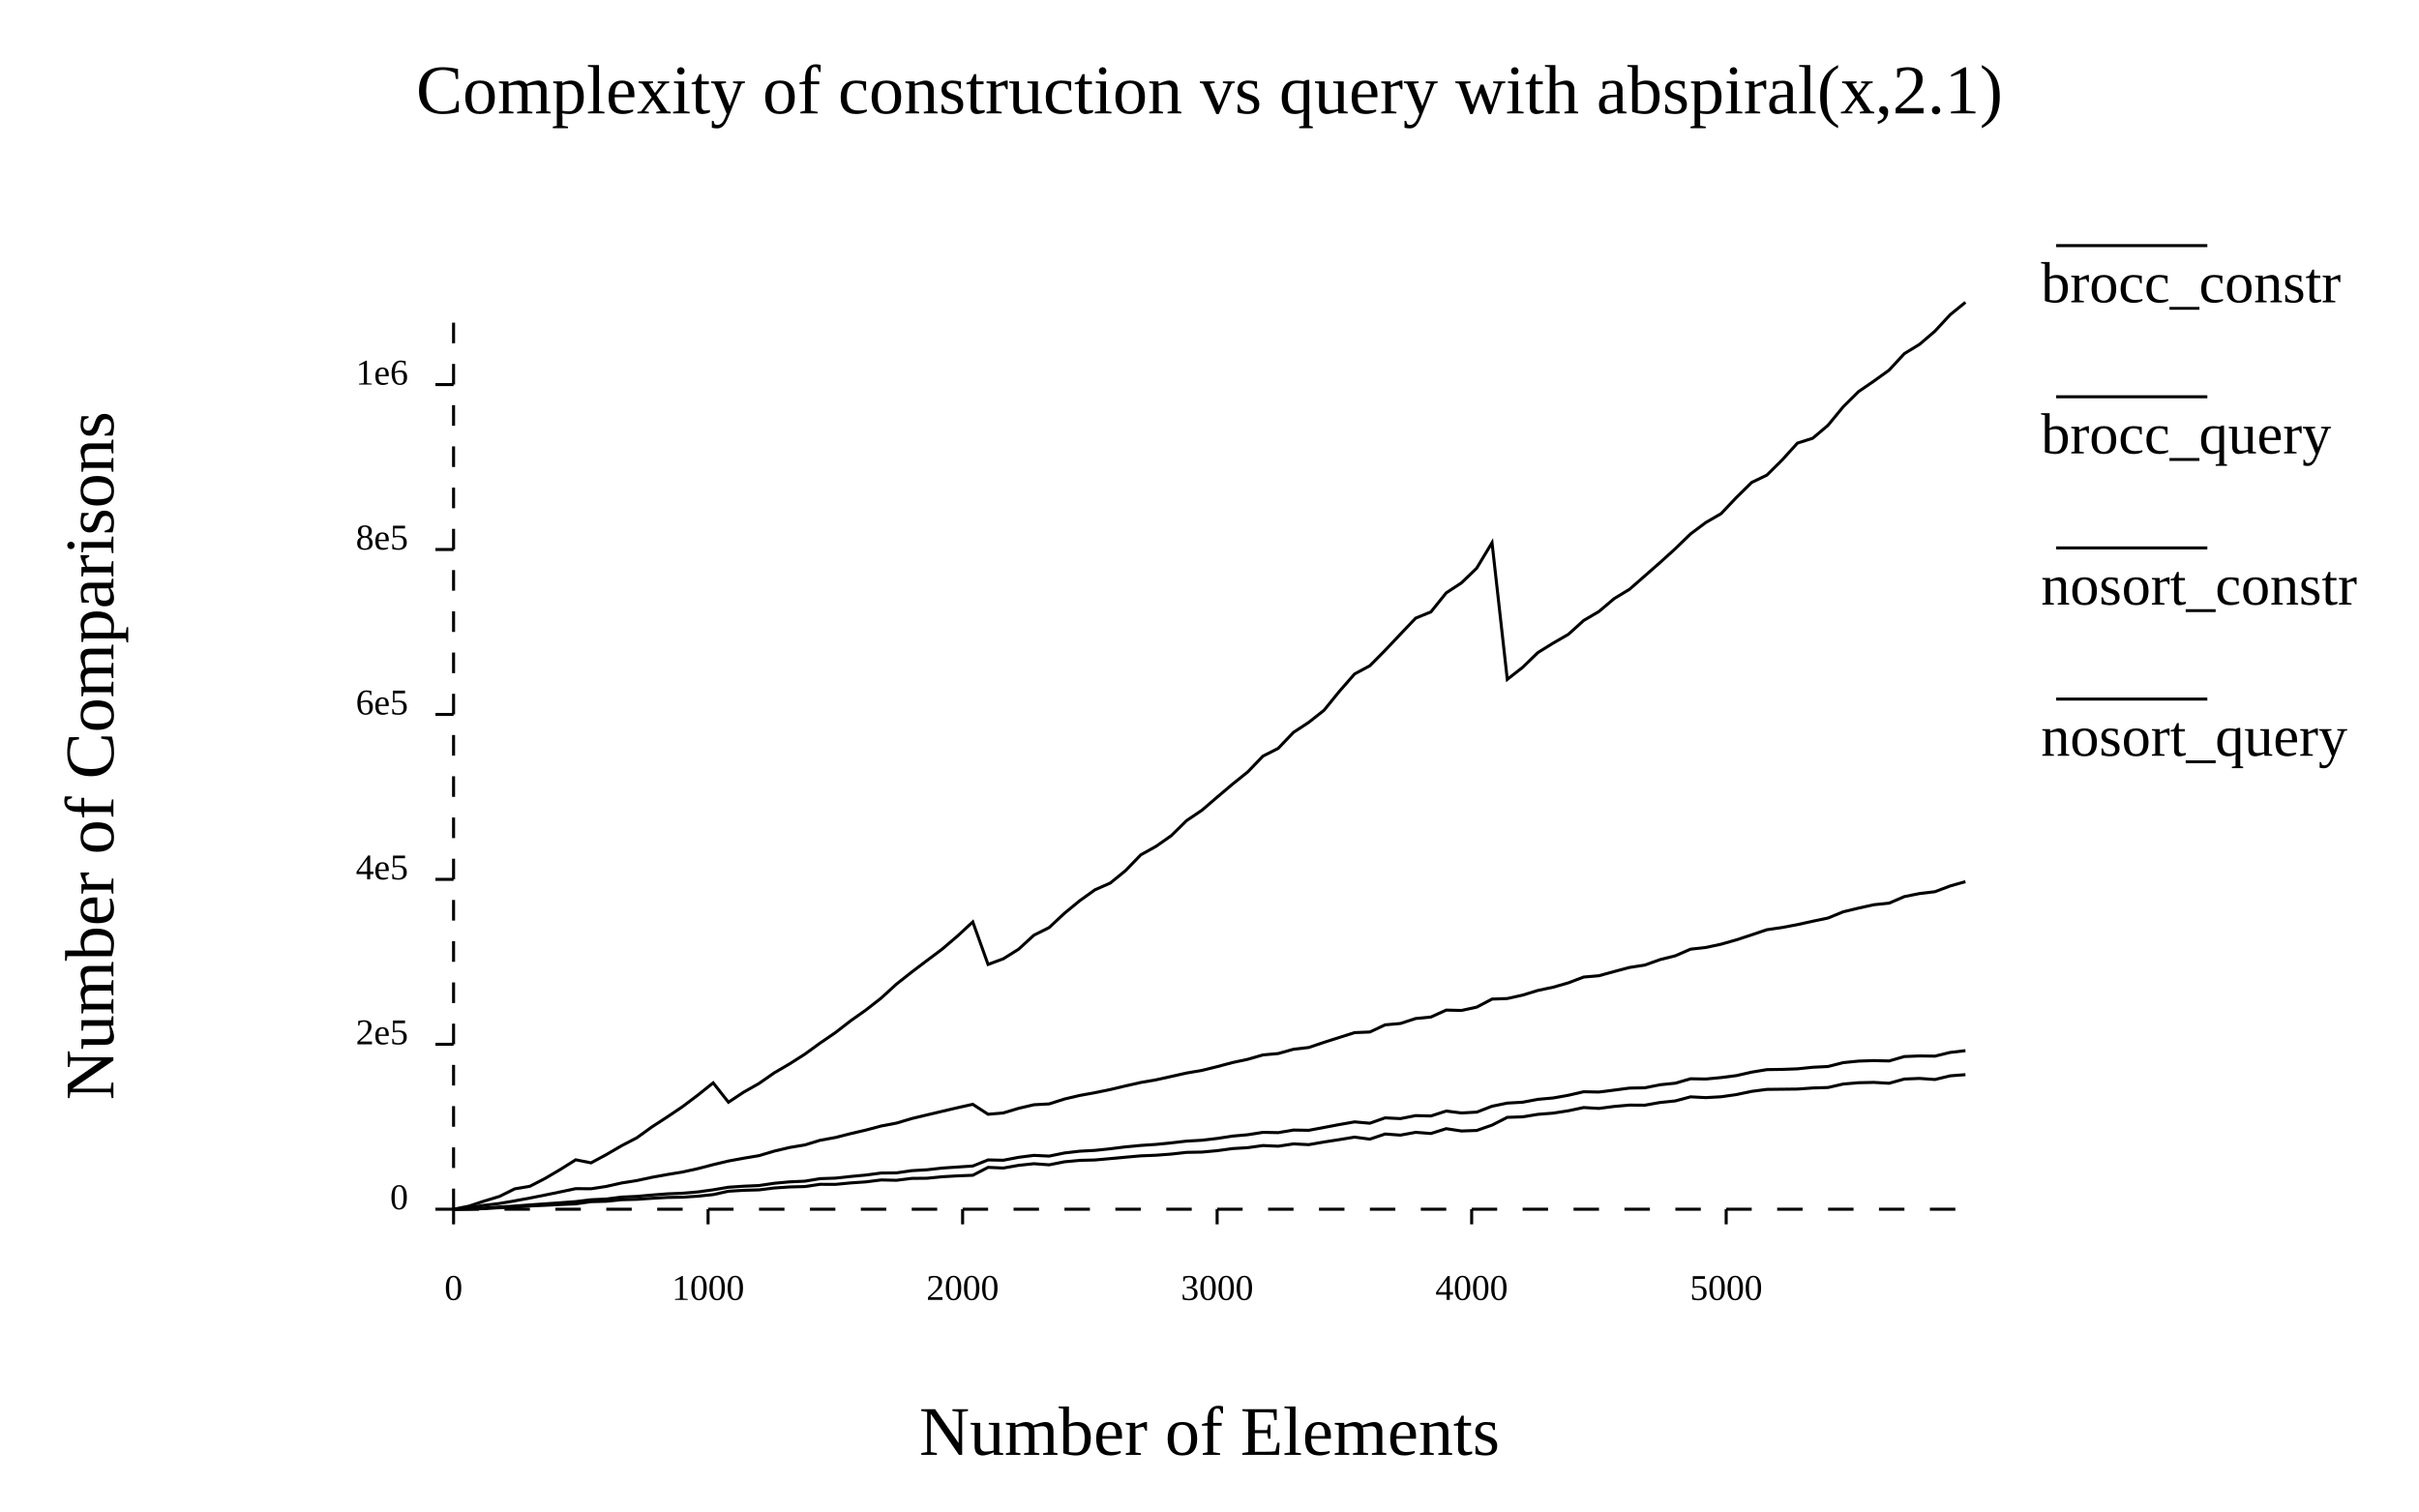
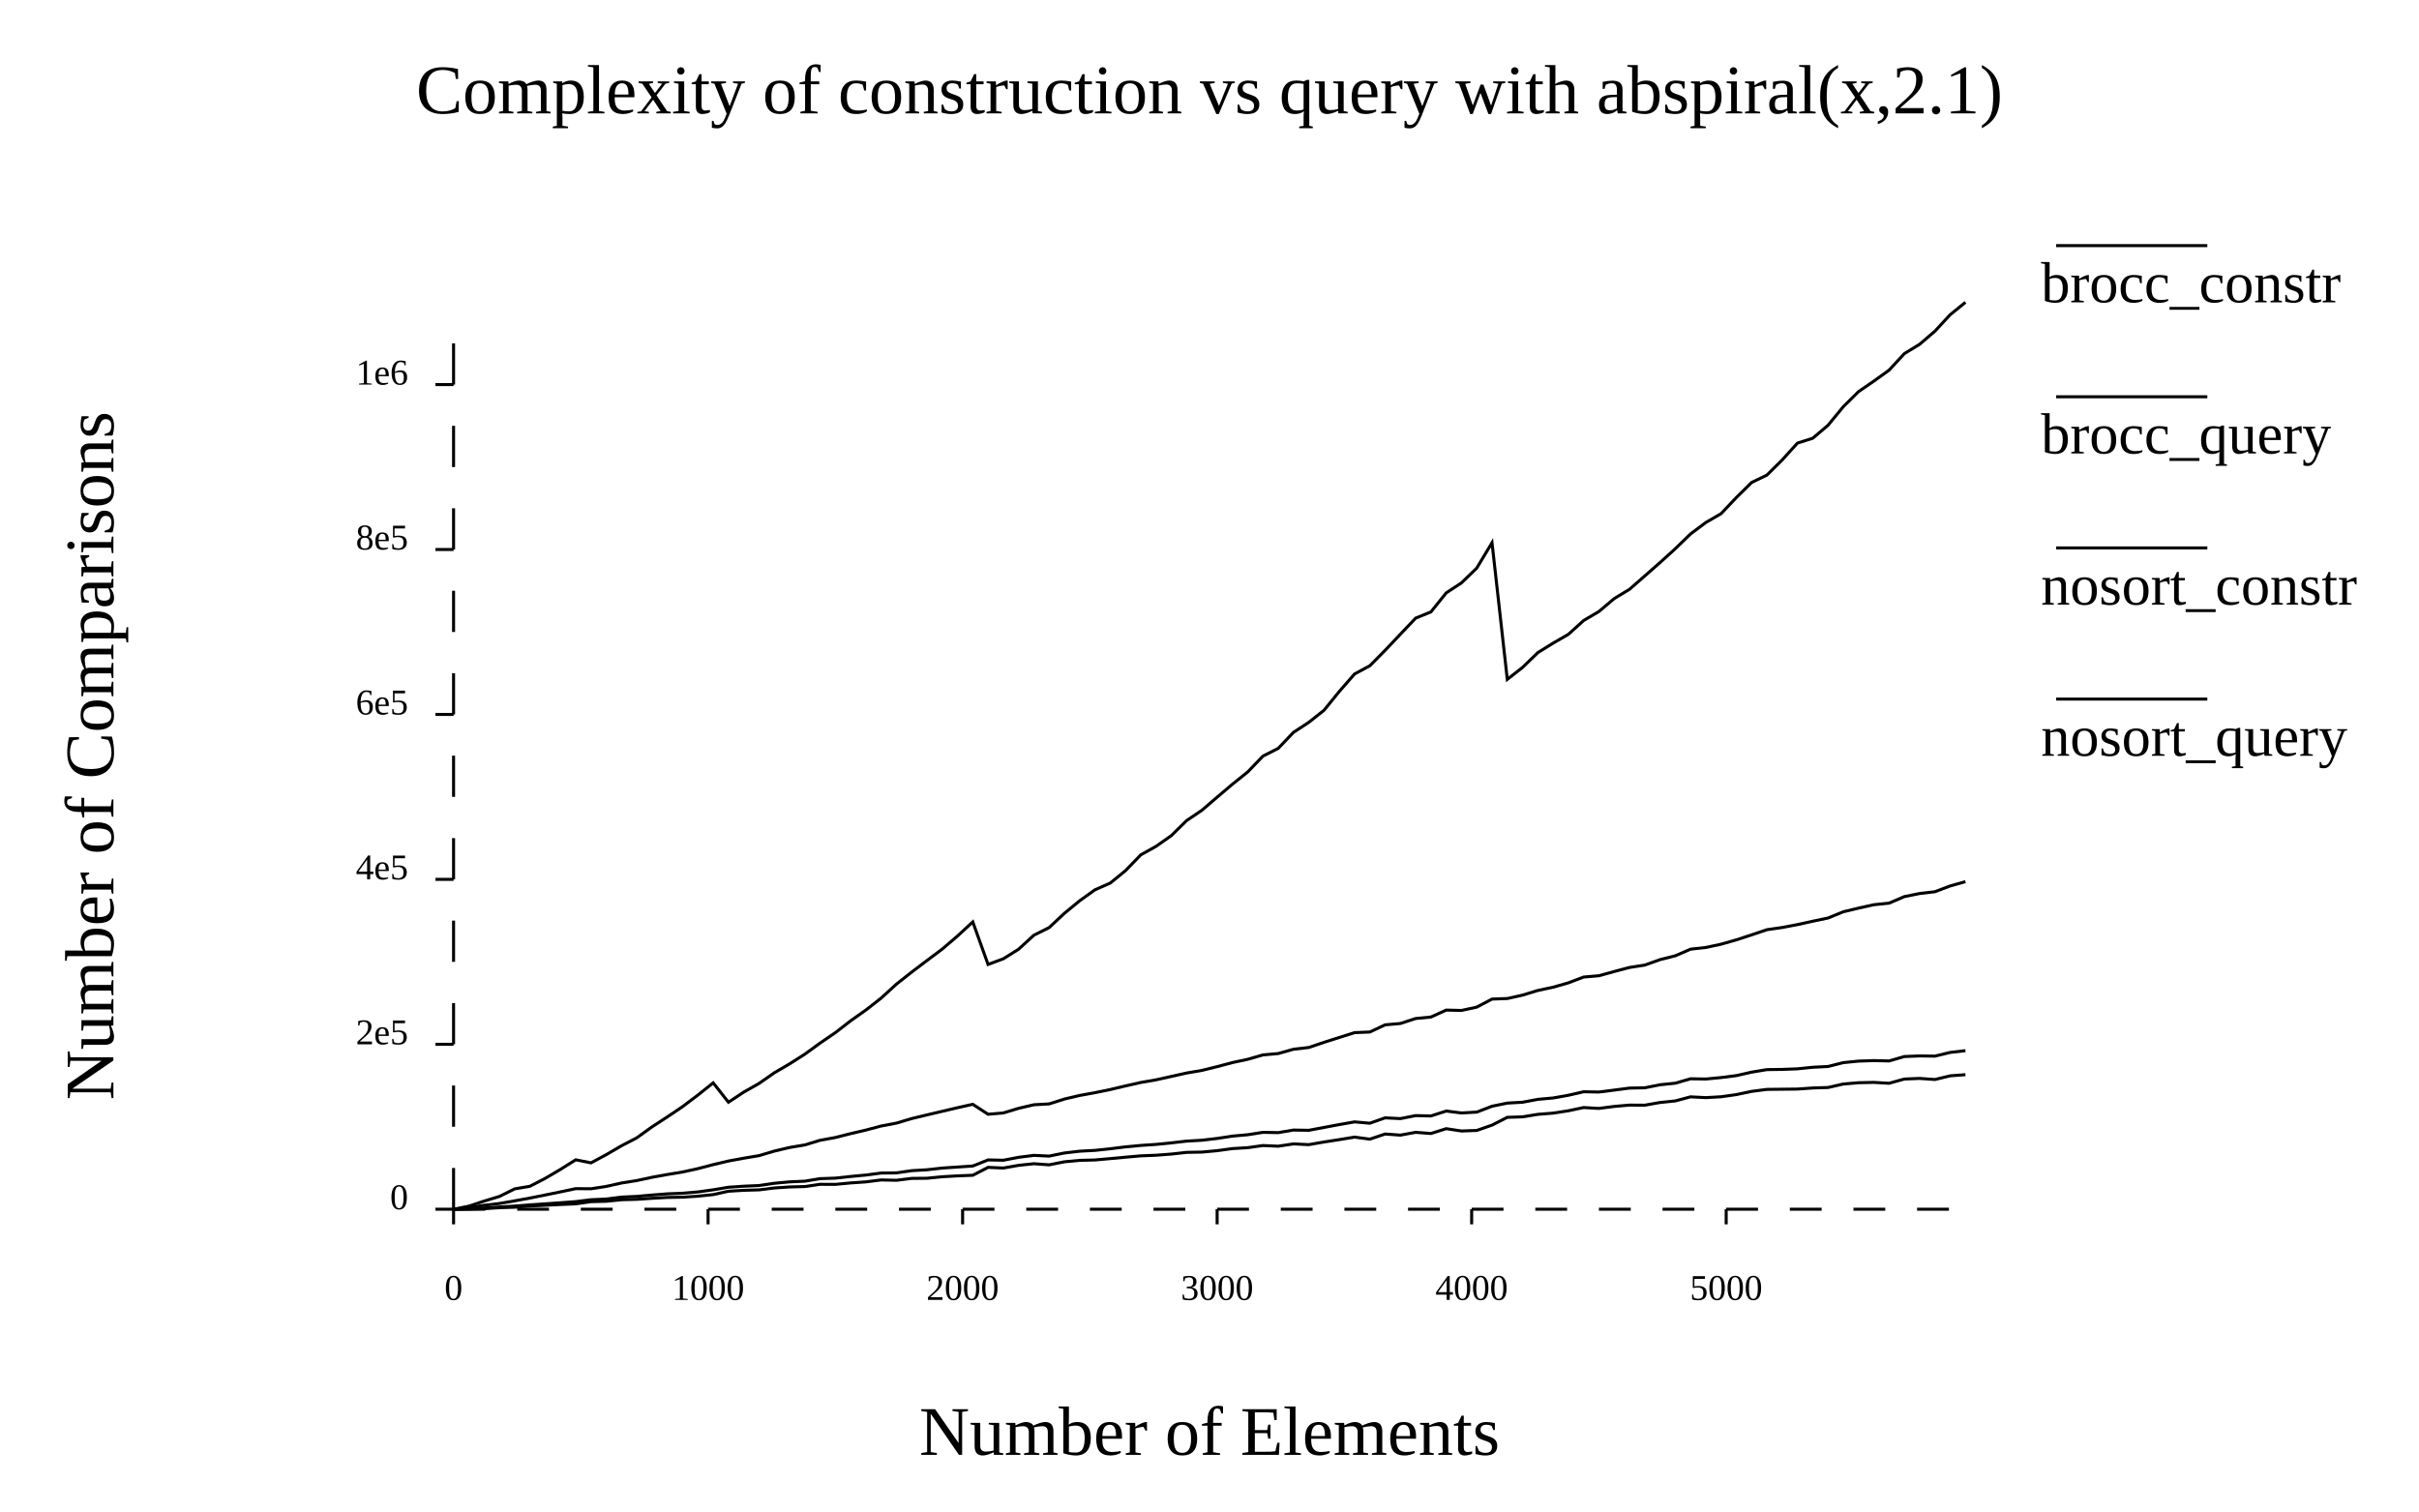
<svg xmlns="http://www.w3.org/2000/svg" width="800" class="poloto_background poloto" height="500" viewBox="0 0 800 500">
  <text class="poloto_text" alignment-baseline="middle" text-anchor="start" font-size="large" x="675" y="100">brocc_constr</text>
  <line class="poloto0stroke poloto0legend" stroke="black" x1="680" x2="730" y1="81.25" y2="81.25" />
  <path class="poloto0stroke" fill="none" stroke="black" d=" M 150 400 L 155.051 399.86 L 160.101 399.617 L 165.152 399.263 L 170.202 398.959 L 175.253 398.569 L 180.303 398.217 L 185.354 397.865 L 190.404 397.485 L 195.455 396.866 L 200.505 396.634 L 205.556 395.993 L 210.606 395.76 L 215.657 395.308 L 220.707 394.914 L 225.758 394.716 L 230.808 394.28 L 235.859 393.583 L 240.909 392.729 L 245.96 392.39 L 251.01 392.169 L 256.061 391.421 L 261.111 390.953 L 266.162 390.725 L 271.212 389.89 L 276.263 389.717 L 281.313 389.169 L 286.364 388.696 L 291.414 388.031 L 296.465 387.978 L 301.515 387.248 L 306.566 386.955 L 311.616 386.385 L 316.667 386.048 L 321.717 385.708 L 326.768 383.695 L 331.818 383.8 L 336.869 382.83 L 341.919 382.19 L 346.97 382.427 L 352.02 381.399 L 357.071 380.808 L 362.121 380.538 L 367.172 380.002 L 372.222 379.37 L 377.273 378.897 L 382.323 378.562 L 387.374 378.053 L 392.424 377.474 L 397.475 377.185 L 402.525 376.591 L 407.576 375.819 L 412.626 375.365 L 417.677 374.571 L 422.727 374.666 L 427.778 373.815 L 432.828 373.898 L 437.879 372.953 L 442.929 371.999 L 447.98 371.114 L 453.03 371.555 L 458.081 369.778 L 463.131 370.028 L 468.182 369.036 L 473.232 369.155 L 478.283 367.528 L 483.333 368.163 L 488.384 367.879 L 493.434 365.935 L 498.485 364.898 L 503.535 364.611 L 508.586 363.656 L 513.636 363.203 L 518.687 362.306 L 523.737 361.143 L 528.788 361.238 L 533.838 360.597 L 538.889 359.933 L 543.939 359.84 L 548.99 358.83 L 554.04 358.316 L 559.091 356.847 L 564.141 356.931 L 569.192 356.453 L 574.242 355.802 L 579.293 354.658 L 584.343 353.823 L 589.394 353.751 L 594.444 353.563 L 599.495 353.043 L 604.545 352.791 L 609.596 351.511 L 614.646 351.008 L 619.697 350.836 L 624.747 350.959 L 629.798 349.498 L 634.848 349.295 L 639.899 349.362 L 644.949 348.136 L 650 347.547" />
  <text class="poloto_text" alignment-baseline="middle" text-anchor="start" font-size="large" x="675" y="150">brocc_query</text>
  <line class="poloto1stroke poloto1legend" stroke="black" x1="680" x2="730" y1="131.25" y2="131.25" />
  <path class="poloto1stroke" fill="none" stroke="black" d=" M 150 400 L 155.051 399.521 L 160.101 398.703 L 165.152 398.109 L 170.202 397.235 L 175.253 396.308 L 180.303 395.297 L 185.354 394.263 L 190.404 393.195 L 195.455 393.238 L 200.505 392.456 L 205.556 391.322 L 210.606 390.519 L 215.657 389.433 L 220.707 388.517 L 225.758 387.689 L 230.808 386.572 L 235.859 385.257 L 240.909 384.057 L 245.96 383.127 L 251.01 382.282 L 256.061 380.781 L 261.111 379.582 L 266.162 378.736 L 271.212 377.199 L 276.263 376.282 L 281.313 375 L 286.364 373.824 L 291.414 372.472 L 296.465 371.52 L 301.515 370.01 L 306.566 368.803 L 311.616 367.611 L 316.667 366.424 L 321.717 365.296 L 326.768 368.588 L 331.818 368.155 L 336.869 366.628 L 341.919 365.447 L 346.97 365.167 L 352.02 363.556 L 357.071 362.37 L 362.121 361.451 L 367.172 360.414 L 372.222 359.211 L 377.273 358.076 L 382.323 357.199 L 387.374 356.08 L 392.424 354.949 L 397.475 354.088 L 402.525 352.838 L 407.576 351.494 L 412.626 350.415 L 417.677 348.961 L 422.727 348.504 L 427.778 347.085 L 432.828 346.503 L 437.879 344.791 L 442.929 343.186 L 447.98 341.587 L 453.03 341.377 L 458.081 339.013 L 463.131 338.563 L 468.182 336.92 L 473.232 336.425 L 478.283 334.134 L 483.333 334.249 L 488.384 333.153 L 493.434 330.49 L 498.485 330.306 L 503.535 329.181 L 508.586 327.638 L 513.636 326.565 L 518.687 325.119 L 523.737 323.203 L 528.788 322.766 L 533.838 321.375 L 538.889 320.032 L 543.939 319.242 L 548.99 317.441 L 554.04 316.174 L 559.091 313.979 L 564.141 313.417 L 569.192 312.334 L 574.242 310.899 L 579.293 309.244 L 584.343 307.543 L 589.394 306.811 L 594.444 305.853 L 599.495 304.74 L 604.545 303.68 L 609.596 301.619 L 614.646 300.398 L 619.697 299.28 L 624.747 298.756 L 629.798 296.591 L 634.848 295.573 L 639.899 294.977 L 644.949 293.072 L 650 291.643" />
  <text class="poloto_text" alignment-baseline="middle" text-anchor="start" font-size="large" x="675" y="200">nosort_constr</text>
  <line class="poloto2stroke poloto2legend" stroke="black" x1="680" x2="730" y1="181.25" y2="181.25" />
  <path class="poloto2stroke" fill="none" stroke="black" d=" M 150 400 L 155.051 399.968 L 160.101 399.815 L 165.152 399.5 L 170.202 399.341 L 175.253 398.923 L 180.303 398.708 L 185.354 398.442 L 190.404 398.226 L 195.455 397.503 L 200.505 397.372 L 205.556 396.864 L 210.606 396.728 L 215.657 396.385 L 220.707 396.105 L 225.758 396.018 L 230.808 395.689 L 235.859 395.168 L 240.909 394.052 L 245.96 393.744 L 251.01 393.602 L 256.061 392.976 L 261.111 392.636 L 266.162 392.506 L 271.212 391.761 L 276.263 391.785 L 281.313 391.301 L 286.364 390.958 L 291.414 390.316 L 296.465 390.429 L 301.515 389.803 L 306.566 389.754 L 311.616 389.26 L 316.667 388.969 L 321.717 388.77 L 326.768 386.156 L 331.818 386.379 L 336.869 385.486 L 341.919 384.954 L 346.97 385.315 L 352.02 384.315 L 357.071 383.843 L 362.121 383.712 L 367.172 383.26 L 372.222 382.791 L 377.273 382.347 L 382.323 382.144 L 387.374 381.759 L 392.424 381.194 L 397.475 381.103 L 402.525 380.638 L 407.576 379.945 L 412.626 379.644 L 417.677 378.937 L 422.727 379.157 L 427.778 378.392 L 432.828 378.644 L 437.879 377.764 L 442.929 376.981 L 447.98 376.15 L 453.03 376.825 L 458.081 375.122 L 463.131 375.492 L 468.182 374.569 L 473.232 374.951 L 478.283 373.36 L 483.333 374.129 L 488.384 373.946 L 493.434 372.18 L 498.485 369.609 L 503.535 369.445 L 508.586 368.618 L 513.636 368.216 L 518.687 367.436 L 523.737 366.368 L 528.788 366.659 L 533.838 366.003 L 538.889 365.559 L 543.939 365.593 L 548.99 364.695 L 554.04 364.178 L 559.091 362.827 L 564.141 363.086 L 569.192 362.802 L 574.242 362.08 L 579.293 361.019 L 584.343 360.365 L 589.394 360.307 L 594.444 360.252 L 599.495 359.896 L 604.545 359.74 L 609.596 358.589 L 614.646 358.163 L 619.697 358.048 L 624.747 358.34 L 629.798 356.937 L 634.848 356.736 L 639.899 357.095 L 644.949 355.878 L 650 355.493" />
  <text class="poloto_text" alignment-baseline="middle" text-anchor="start" font-size="large" x="675" y="250">nosort_query</text>
  <line class="poloto3stroke poloto3legend" stroke="black" x1="680" x2="730" y1="231.25" y2="231.25" />
  <path class="poloto3stroke" fill="none" stroke="black" d=" M 150 400 L 155.051 398.993 L 160.101 397.31 L 165.152 395.779 L 170.202 393.271 L 175.253 392.407 L 180.303 389.8 L 185.354 386.826 L 190.404 383.655 L 195.455 384.668 L 200.505 381.947 L 205.556 379.002 L 210.606 376.374 L 215.657 372.737 L 220.707 369.455 L 225.758 366.051 L 230.808 362.238 L 235.859 358.2 L 240.909 364.612 L 245.96 361.269 L 251.01 358.408 L 256.061 354.885 L 261.111 351.929 L 266.162 348.722 L 271.212 345.043 L 276.263 341.597 L 281.313 337.678 L 286.364 334.111 L 291.414 330.159 L 296.465 325.545 L 301.515 321.552 L 306.566 317.734 L 311.616 313.944 L 316.667 309.622 L 321.717 304.962 L 326.768 319.03 L 331.818 317.155 L 336.869 313.994 L 341.919 309.357 L 346.97 306.835 L 352.02 302.115 L 357.071 297.956 L 362.121 294.342 L 367.172 292.114 L 372.222 288.002 L 377.273 282.78 L 382.323 279.963 L 387.374 276.419 L 392.424 271.448 L 397.475 268.037 L 402.525 263.7 L 407.576 259.417 L 412.626 255.368 L 417.677 250.118 L 422.727 247.555 L 427.778 242.256 L 432.828 238.951 L 437.879 234.95 L 442.929 228.725 L 447.98 222.942 L 453.03 220.233 L 458.081 215.126 L 463.131 209.789 L 468.182 204.476 L 473.232 202.409 L 478.283 196.127 L 483.333 192.808 L 488.384 187.921 L 493.434 179.524 L 498.485 224.735 L 503.535 220.776 L 508.586 215.888 L 513.636 212.751 L 518.687 209.831 L 523.737 205.257 L 528.788 202.286 L 533.838 198.011 L 538.889 194.95 L 543.939 190.531 L 548.99 186.095 L 554.04 181.518 L 559.091 176.621 L 564.141 172.837 L 569.192 169.914 L 574.242 164.574 L 579.293 159.599 L 584.343 157.155 L 589.394 152.149 L 594.444 146.575 L 599.495 144.975 L 604.545 140.686 L 609.596 134.551 L 614.646 129.544 L 619.697 126.079 L 624.747 122.444 L 629.798 116.982 L 634.848 113.887 L 639.899 109.559 L 644.949 104.109 L 650 100" />
  <text class="poloto_text" alignment-baseline="start" text-anchor="middle" font-size="x-large" x="400" y="37.5">Complexity of construction vs query with abspiral(x,2.1)</text>
  <text class="poloto_text" alignment-baseline="start" text-anchor="middle" font-size="x-large" x="400" y="481.25">Number of Elements</text>
  <text class="poloto_text" alignment-baseline="start" text-anchor="middle" font-size="x-large" transform="rotate(-90,37.5,250)" x="37.5" y="250">Number of Comparisons</text>
  <line class="poloto_axis_lines" stroke="black" x1="150" x2="150" y1="400" y2="405" />
  <text class="poloto_text" alignment-baseline="start" text-anchor="middle" x="150" y="430"> 0</text>
  <line class="poloto_axis_lines" stroke="black" x1="234.175" x2="234.175" y1="400" y2="405" />
  <text class="poloto_text" alignment-baseline="start" text-anchor="middle" x="234.175" y="430"> 1000</text>
  <line class="poloto_axis_lines" stroke="black" x1="318.35" x2="318.35" y1="400" y2="405" />
  <text class="poloto_text" alignment-baseline="start" text-anchor="middle" x="318.35" y="430"> 2000</text>
  <line class="poloto_axis_lines" stroke="black" x1="402.525" x2="402.525" y1="400" y2="405" />
  <text class="poloto_text" alignment-baseline="start" text-anchor="middle" x="402.525" y="430"> 3000</text>
  <line class="poloto_axis_lines" stroke="black" x1="486.7" x2="486.7" y1="400" y2="405" />
  <text class="poloto_text" alignment-baseline="start" text-anchor="middle" x="486.7" y="430"> 4000</text>
  <line class="poloto_axis_lines" stroke="black" x1="570.875" x2="570.875" y1="400" y2="405" />
  <text class="poloto_text" alignment-baseline="start" text-anchor="middle" x="570.875" y="430"> 5000</text>
  <line class="poloto_axis_lines" stroke="black" x1="150" x2="144" y1="400" y2="400" />
  <text class="poloto_text" alignment-baseline="middle" text-anchor="end" x="135" y="400"> 0</text>
  <line class="poloto_axis_lines" stroke="black" x1="150" x2="144" y1="345.443" y2="345.443" />
  <text class="poloto_text" alignment-baseline="middle" text-anchor="end" x="135" y="345.443"> 2e5</text>
  <line class="poloto_axis_lines" stroke="black" x1="150" x2="144" y1="290.886" y2="290.886" />
  <text class="poloto_text" alignment-baseline="middle" text-anchor="end" x="135" y="290.886"> 4e5</text>
  <line class="poloto_axis_lines" stroke="black" x1="150" x2="144" y1="236.33" y2="236.33" />
  <text class="poloto_text" alignment-baseline="middle" text-anchor="end" x="135" y="236.33"> 6e5</text>
  <line class="poloto_axis_lines" stroke="black" x1="150" x2="144" y1="181.773" y2="181.773" />
  <text class="poloto_text" alignment-baseline="middle" text-anchor="end" x="135" y="181.773"> 8e5</text>
  <line class="poloto_axis_lines" stroke="black" x1="150" x2="144" y1="127.216" y2="127.216" />
  <text class="poloto_text" alignment-baseline="middle" text-anchor="end" x="135" y="127.216"> 1e6</text>
-   <path stroke="black" fill="none" class="poloto_axis_lines" style="stroke-dasharray:8.418;stroke-dashoffset:-0;" d=" M 150 400 L 650 400" />
-   <path stroke="black" fill="none" class="poloto_axis_lines" style="stroke-dasharray:6.82;stroke-dashoffset:-0;" d=" M 150 400 L 150 100" />
+   <path stroke="black" fill="none" class="poloto_axis_lines" style="stroke-dasharray:10.522;stroke-dashoffset:-0;" d=" M 150 400 L 650 400" />
+   <path stroke="black" fill="none" class="poloto_axis_lines" style="stroke-dasharray:13.639;stroke-dashoffset:-0;" d=" M 150 400 L 150 100" />
</svg>
